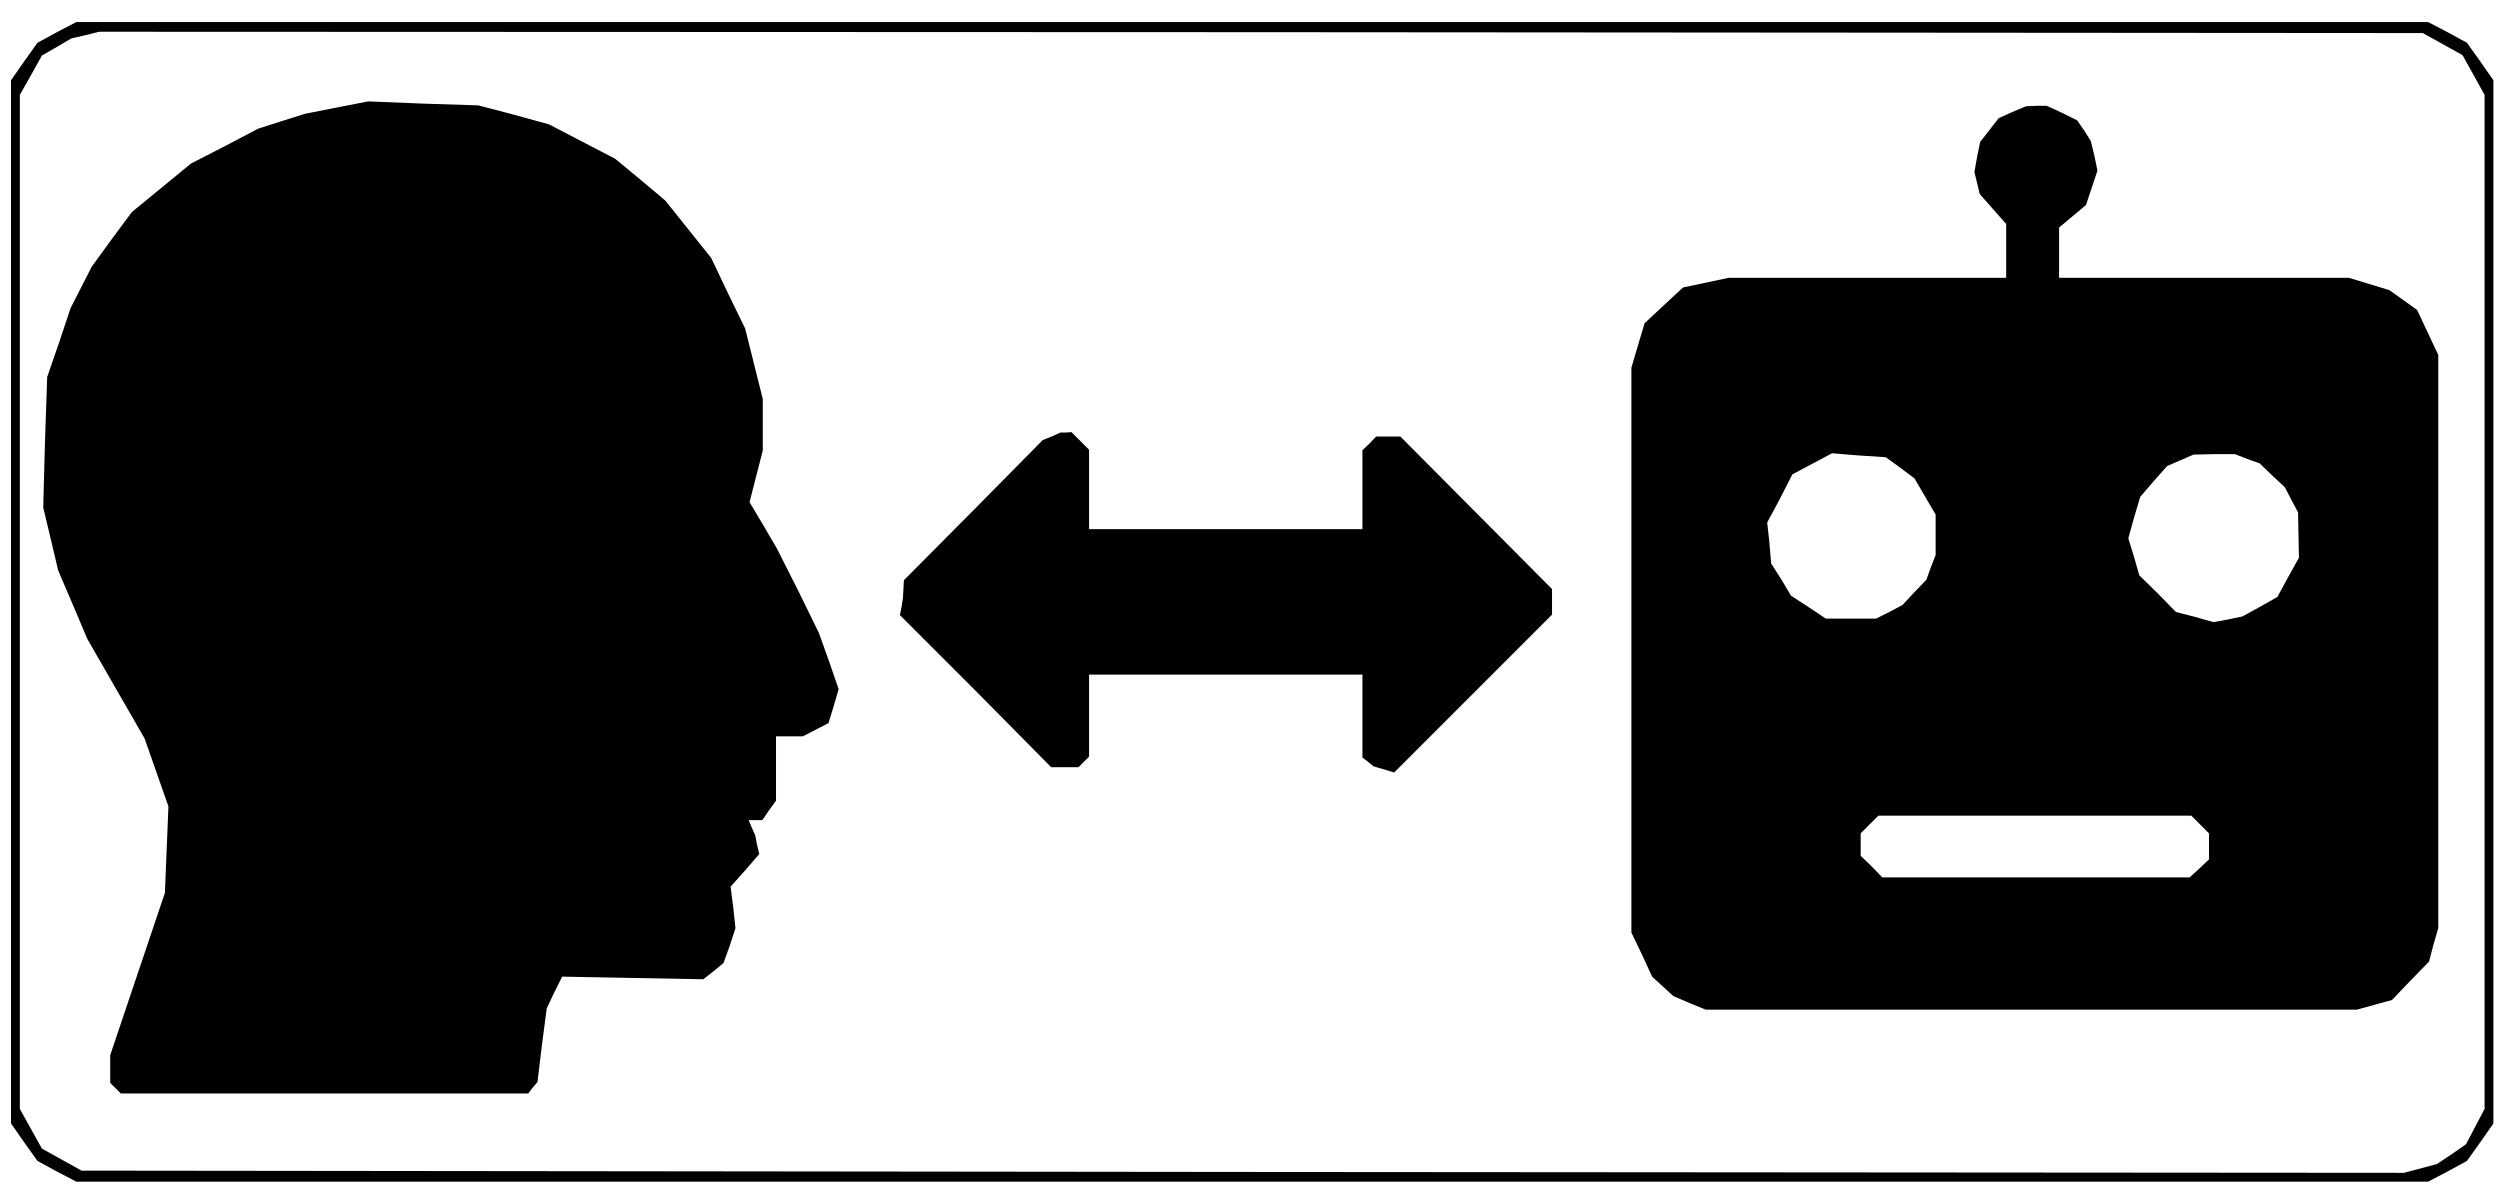
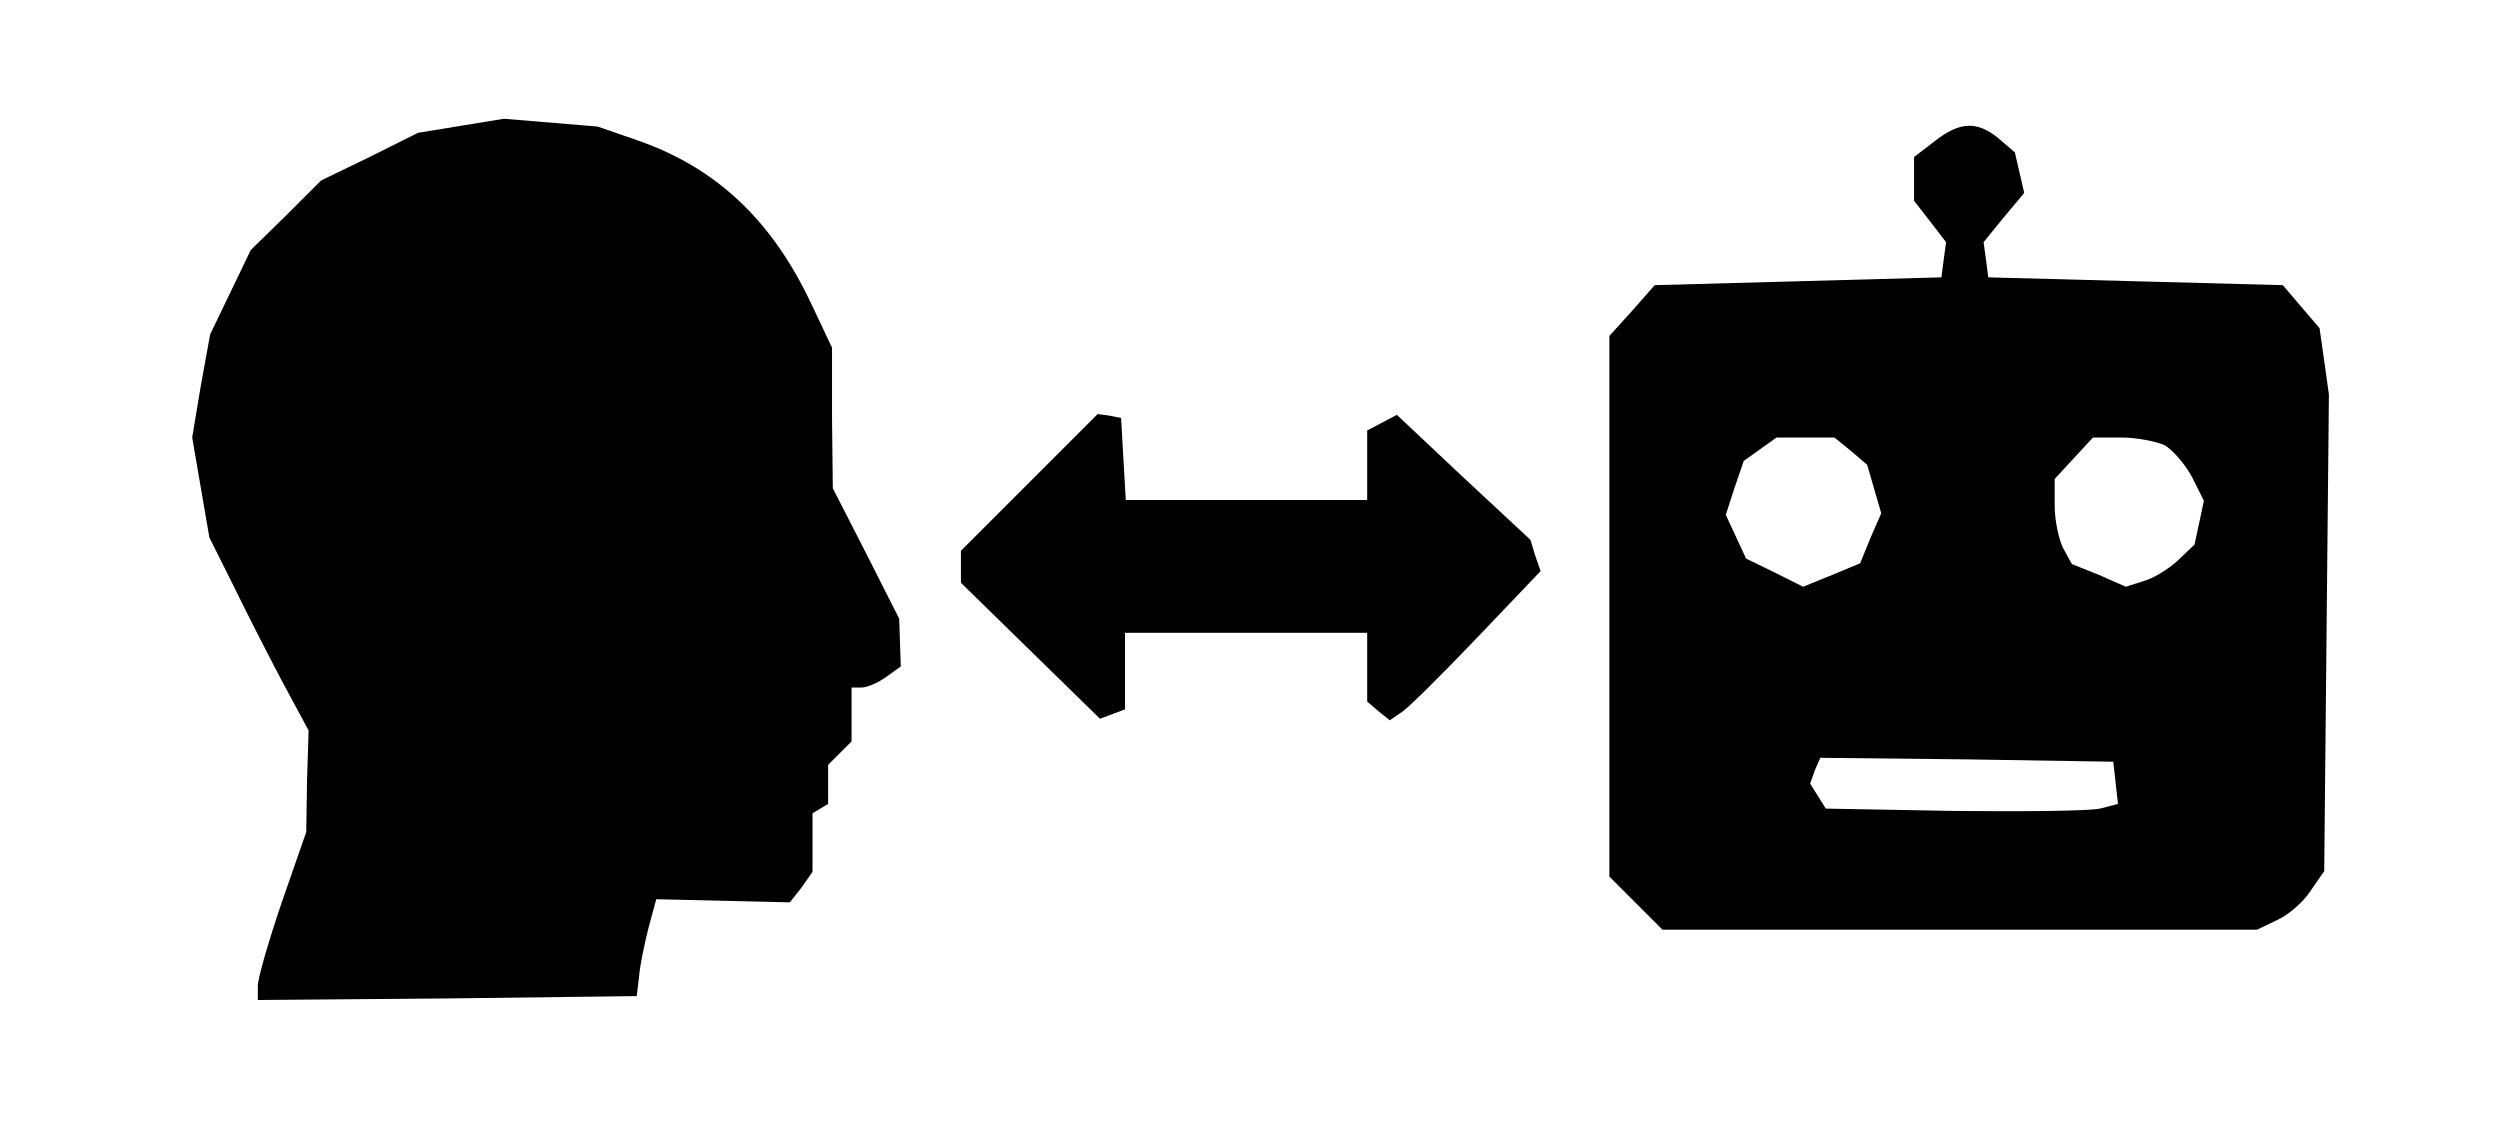
- <svg xmlns="http://www.w3.org/2000/svg" version="1.0" width="567pt" height="271pt" viewBox="0 0 567 271" preserveAspectRatio="xMidYMid meet">
-   <g transform="translate(0,271) scale(0.1,-0.1)" fill="#000000" stroke="none">
-     <path d="M129 2637 l-44 -24 -30 -42 -30 -43 0 -1183 0 -1183 30 -43 30 -42 44 -24 44 -23 2667 0 2667 0 44 23 44 24 30 42 30 43 0 1183 0 1183 -30 43 -30 42 -44 24 -44 23 -2667 0 -2667 0 -44 -23z m5411 -27 l45 -25 25 -45 25 -45 0 -1150 0 -1150 -21 -40 -21 -40 -33 -23 -33 -22 -37 -10 -38 -10 -2633 2 -2634 3 -45 25 -45 25 -25 45 -25 45 0 1150 0 1150 25 44 25 45 33 19 34 20 31 7 32 8 2635 -1 2635 -2 45 -25z M763 2466 l-71 -14 -54 -17 -53 -17 -76 -40 -76 -39 -67 -55 -67 -55 -46 -62 -45 -62 -24 -47 -24 -47 -26 -78 -27 -78 -5 -148 -4 -148 17 -71 17 -72 33 -77 33 -78 65 -113 65 -113 27 -77 27 -77 -4 -98 -4 -98 -62 -184 -62 -184 0 -32 0 -31 12 -12 12 -12 462 0 462 0 10 13 11 13 10 83 11 84 17 36 18 36 160 -3 160 -3 23 18 23 19 14 39 13 40 -5 47 -6 47 33 37 32 37 -5 21 -4 21 -8 18 -7 17 15 0 16 0 15 22 16 22 0 73 0 73 30 0 31 0 29 15 29 15 12 39 11 38 -22 64 -23 64 -47 96 -48 95 -31 53 -31 52 15 59 15 58 0 58 0 59 -20 80 -20 80 -39 80 -38 80 -52 65 -52 65 -57 48 -57 47 -75 39 -75 39 -80 22 -80 21 -125 4 -125 5 -72 -14z M4564 2456 l-31 -14 -21 -27 -21 -27 -7 -34 -6 -34 6 -25 6 -25 30 -34 30 -34 0 -61 0 -61 -315 0 -314 0 -52 -11 -52 -11 -43 -40 -44 -41 -15 -50 -15 -51 0 -640 0 -641 24 -50 23 -50 24 -22 24 -22 37 -16 37 -15 738 0 738 0 40 11 40 11 42 44 42 43 10 38 11 38 0 650 0 650 -24 51 -24 51 -32 23 -31 22 -46 14 -46 14 -329 0 -328 0 0 57 0 57 30 25 31 26 13 39 13 39 -7 34 -8 33 -15 24 -16 23 -34 17 -35 16 -24 0 -23 -1 -31 -13z m-254 -807 l32 -24 24 -41 24 -41 0 -46 0 -46 -11 -28 -10 -28 -27 -28 -27 -29 -30 -16 -30 -15 -57 0 -57 0 -39 26 -40 26 -22 37 -23 36 -4 47 -5 46 29 54 28 55 45 24 45 24 61 -5 61 -4 33 -24z m787 20 l28 -10 28 -27 29 -27 15 -29 15 -28 1 -52 1 -51 -25 -45 -24 -44 -39 -22 -40 -22 -33 -7 -33 -6 -42 12 -43 11 -41 42 -42 41 -12 42 -13 42 13 47 14 47 30 35 31 35 30 13 30 13 47 1 47 0 28 -11z m-107 -829 l20 -20 0 -30 0 -29 -22 -21 -22 -20 -348 0 -349 0 -24 25 -25 24 0 26 0 25 20 20 20 20 355 0 355 0 20 -20z M2385 1720 l-20 -8 -157 -159 -158 -159 -1 -20 -1 -19 -3 -20 -4 -20 172 -172 171 -173 31 0 31 0 12 12 12 12 0 93 0 93 310 0 310 0 0 -94 0 -94 13 -10 12 -10 24 -7 23 -7 179 179 179 179 0 29 0 29 -172 173 -172 173 -27 0 -28 0 -15 -16 -16 -15 0 -90 0 -89 -310 0 -310 0 0 90 0 90 -20 20 -20 20 -12 -1 -13 0 -20 -9z" />
+ <svg xmlns="http://www.w3.org/2000/svg" version="1.0" width="320pt" height="146pt" viewBox="0 0 320 146" preserveAspectRatio="xMidYMid meet">
+   <g transform="translate(0,146) scale(0.1,-0.1)" fill="#000000" stroke="none">
+     <path d="M590 1299 l-55 -9 -62 -31 -62 -30 -45 -45 -45 -44 -26 -54 -26 -54 -12 -66 -11 -66 11 -64 11 -64 29 -58 c16 -33 44 -88 63 -124 l35 -65 -2 -65 -1 -65 -31 -89 c-17 -50 -31 -98 -31 -108 l0 -18 243 2 242 3 3 25 c1 14 7 42 12 62 l10 37 86 -2 85 -2 15 19 14 20 0 37 0 38 10 6 10 6 0 25 0 25 15 15 15 15 0 35 0 34 13 0 c7 0 21 6 32 14 l18 13 -1 30 -1 31 -42 83 -43 84 -1 90 0 90 -27 57 c-50 106 -121 173 -221 208 l-52 18 -60 5 -60 5 -55 -9z" />
+     <path d="M2476 1279 l-26 -20 0 -28 0 -28 21 -27 20 -26 -3 -22 -3 -23 -183 -5 -184 -5 -29 -33 -29 -32 0 -346 0 -346 34 -34 34 -34 381 0 380 0 25 12 c14 6 34 23 43 37 l18 26 3 305 3 305 -6 43 -6 42 -24 28 -23 27 -189 5 -188 5 -3 23 -3 22 26 32 26 31 -6 26 -6 26 -21 18 c-27 22 -49 22 -82 -4z m-107 -396 l21 -18 9 -31 9 -31 -14 -32 -13 -32 -36 -15 -37 -15 -36 18 -37 18 -13 28 -13 28 11 34 12 35 21 15 21 15 37 0 37 0 21 -17z m402 7 c10 -6 26 -24 35 -41 l15 -30 -6 -28 -6 -28 -22 -21 c-12 -11 -32 -23 -44 -26 l-22 -7 -34 15 -35 14 -11 20 c-6 12 -11 36 -11 55 l0 34 25 27 24 26 36 0 c20 0 45 -5 56 -10z m-63 -432 l3 -27 -23 -6 c-13 -3 -97 -4 -187 -3 l-164 3 -10 16 -10 16 6 17 7 16 187 -2 188 -3 3 -27z" />
+     <path d="M1318 843 l-88 -88 0 -21 0 -20 89 -87 89 -87 16 6 16 6 0 49 0 49 155 0 155 0 0 -44 0 -44 14 -12 15 -12 13 9 c8 4 51 47 97 95 l83 87 -7 20 -6 20 -86 80 -85 80 -19 -10 -19 -10 0 -44 0 -45 -154 0 -155 0 -3 52 -3 53 -15 3 -15 2 -87 -87z" />
  </g>
</svg>
